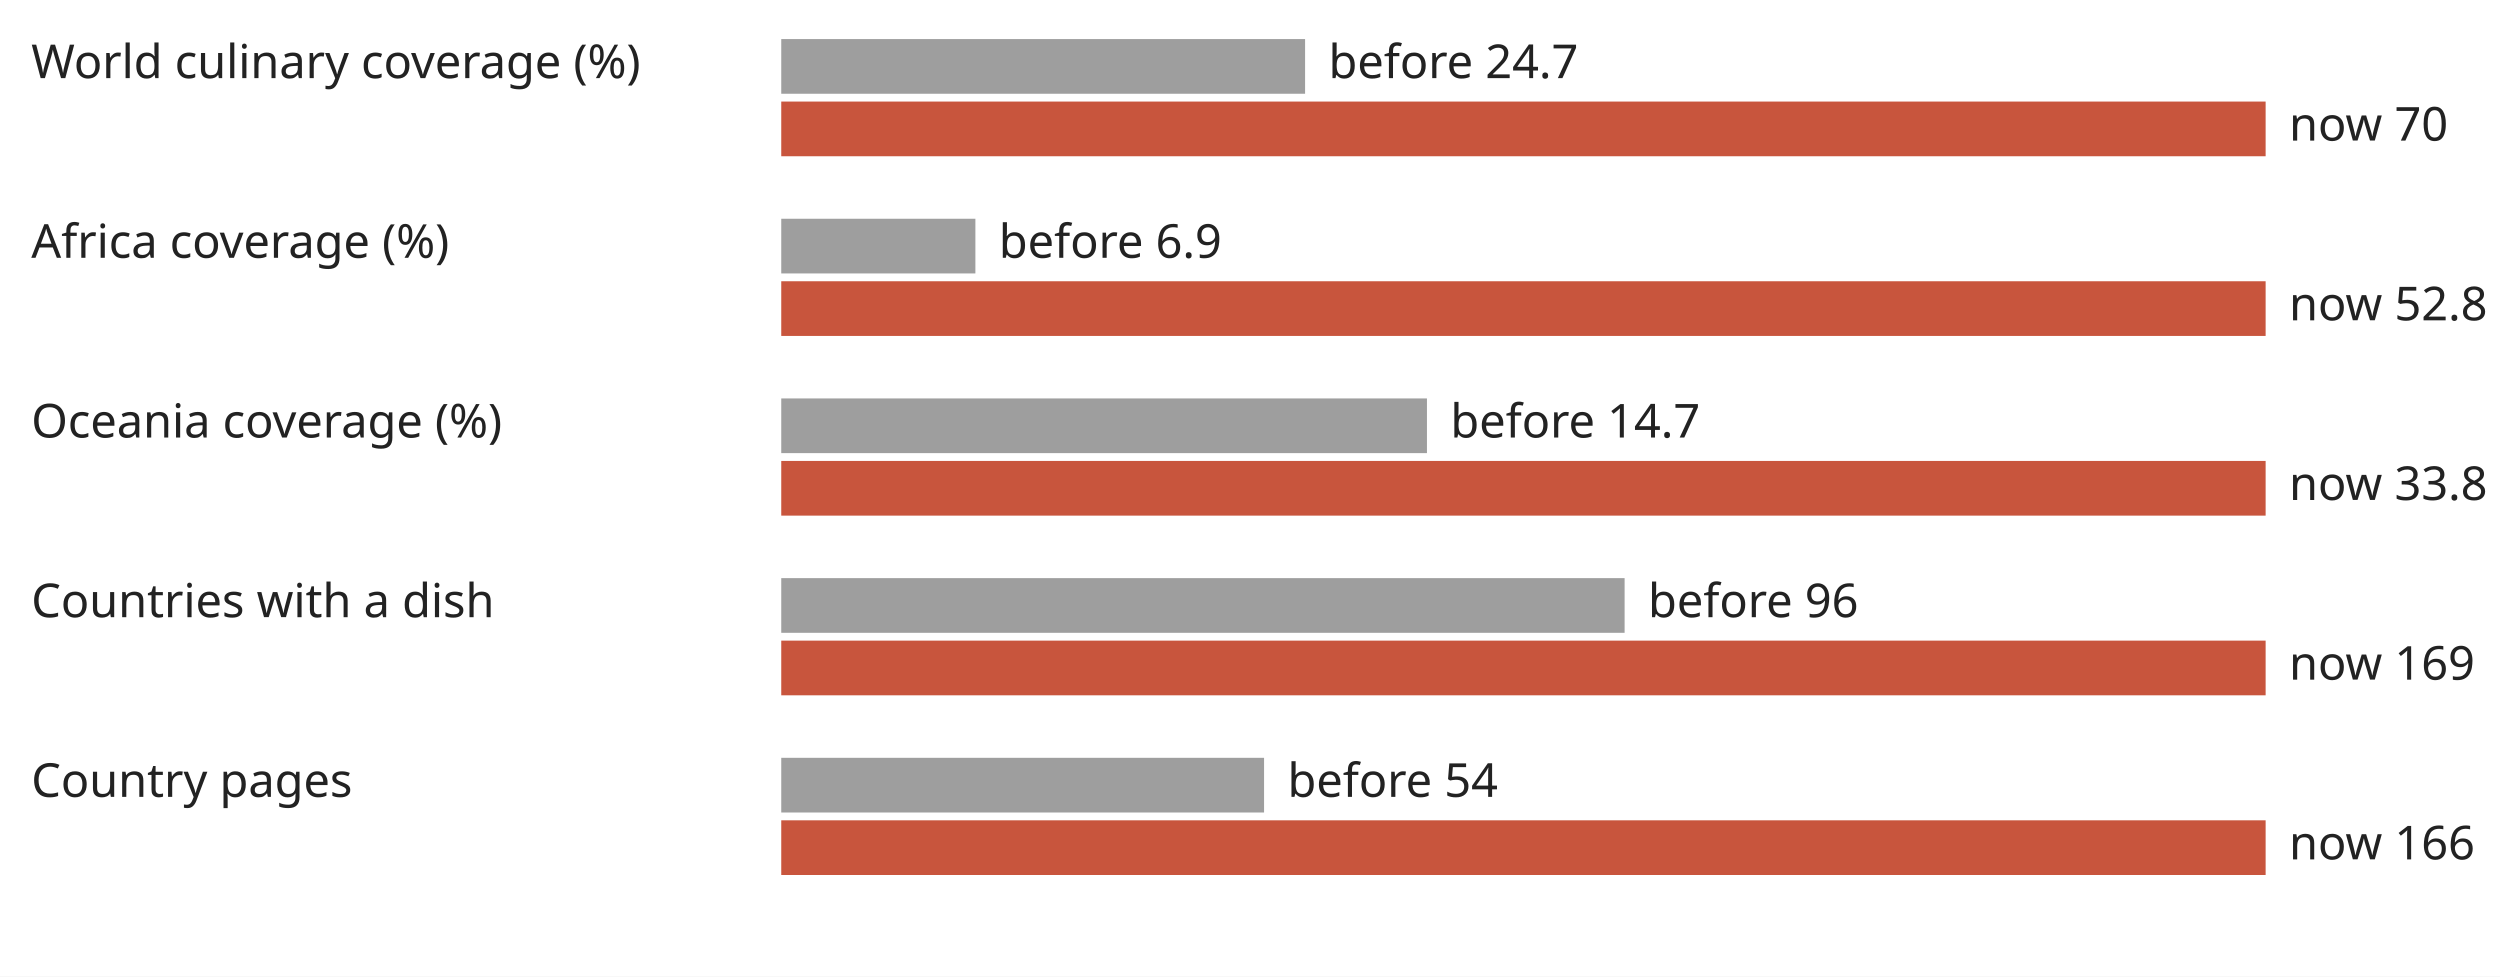
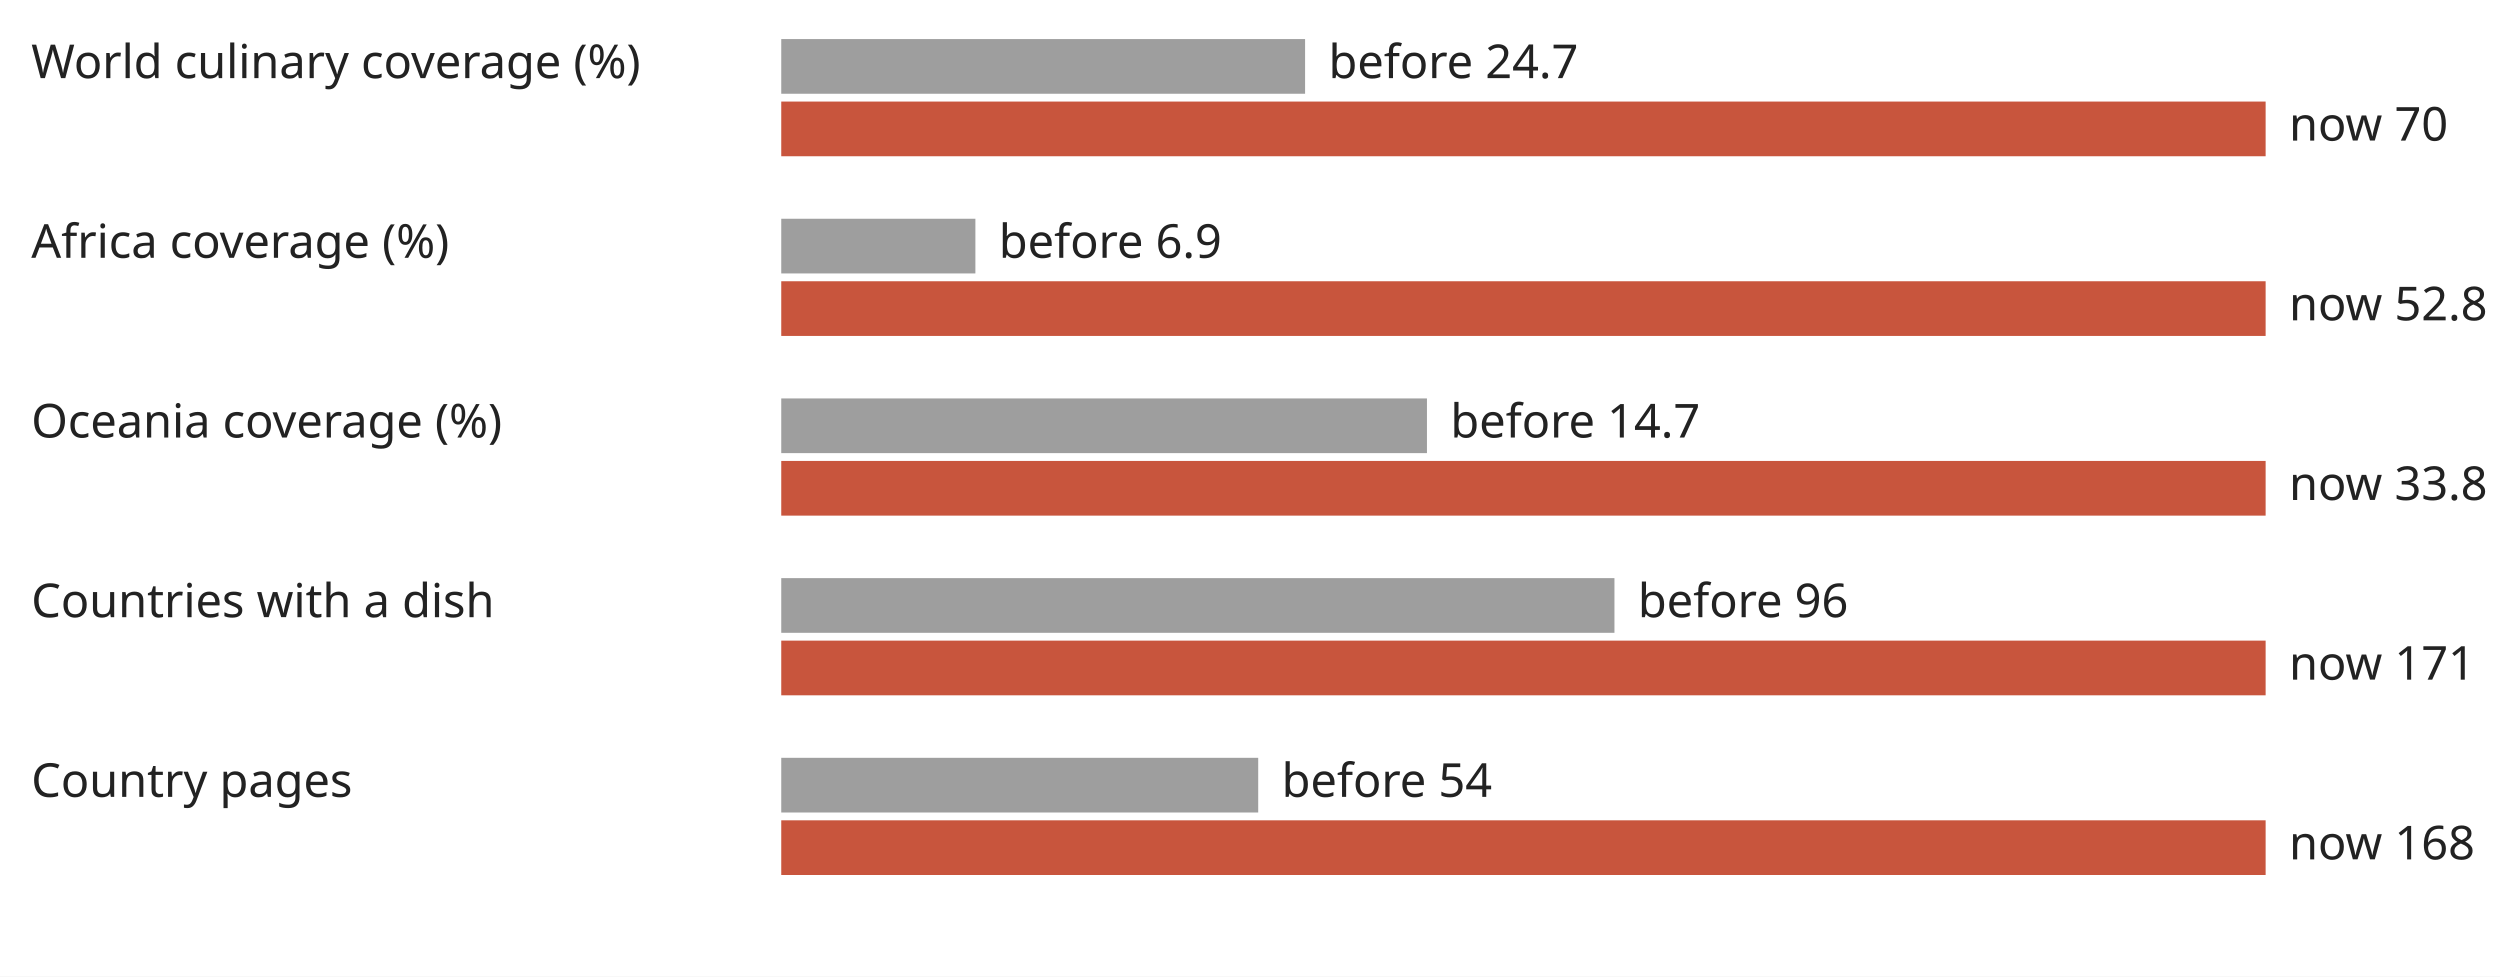
<svg xmlns="http://www.w3.org/2000/svg" width="640" height="250" font-family="sans-serif" font-size="12">
  <rect width="100%" height="100%" fill="#ffffff" />
  <text x="8" y="20" fill="#222222">World culinary coverage (%)</text>
  <rect x="200" y="10" width="134.1" height="14" fill="#9e9e9e" />
  <text x="340.1" y="20" fill="#222222">before 24.7</text>
  <rect x="200" y="26" width="380.0" height="14" fill="#c8553d" />
  <text x="586.0" y="36" fill="#222222">now 70</text>
  <text x="8" y="66" fill="#222222">Africa coverage (%)</text>
  <rect x="200" y="56" width="49.7" height="14" fill="#9e9e9e" />
  <text x="255.7" y="66" fill="#222222">before 6.9</text>
  <rect x="200" y="72" width="380.0" height="14" fill="#c8553d" />
  <text x="586.0" y="82" fill="#222222">now 52.8</text>
  <text x="8" y="112" fill="#222222">Oceania coverage (%)</text>
  <rect x="200" y="102" width="165.3" height="14" fill="#9e9e9e" />
  <text x="371.3" y="112" fill="#222222">before 14.7</text>
  <rect x="200" y="118" width="380.0" height="14" fill="#c8553d" />
  <text x="586.0" y="128" fill="#222222">now 33.8</text>
  <text x="8" y="158" fill="#222222">Countries with a dish</text>
-   <rect x="200" y="148" width="215.9" height="14" fill="#9e9e9e" />
-   <text x="421.9" y="158" fill="#222222">before 96</text>
+   <rect x="200" y="148" width="213.3" height="14" fill="#9e9e9e" />
+   <text x="419.3" y="158" fill="#222222">before 96</text>
  <rect x="200" y="164" width="380.0" height="14" fill="#c8553d" />
-   <text x="586.0" y="174" fill="#222222">now 169</text>
+   <text x="586.0" y="174" fill="#222222">now 171</text>
  <text x="8" y="204" fill="#222222">Country pages</text>
-   <rect x="200" y="194" width="123.6" height="14" fill="#9e9e9e" />
-   <text x="329.6" y="204" fill="#222222">before 54</text>
+   <rect x="200" y="194" width="122.1" height="14" fill="#9e9e9e" />
+   <text x="328.1" y="204" fill="#222222">before 54</text>
  <rect x="200" y="210" width="380.0" height="14" fill="#c8553d" />
-   <text x="586.0" y="220" fill="#222222">now 166</text>
+   <text x="586.0" y="220" fill="#222222">now 168</text>
</svg>
